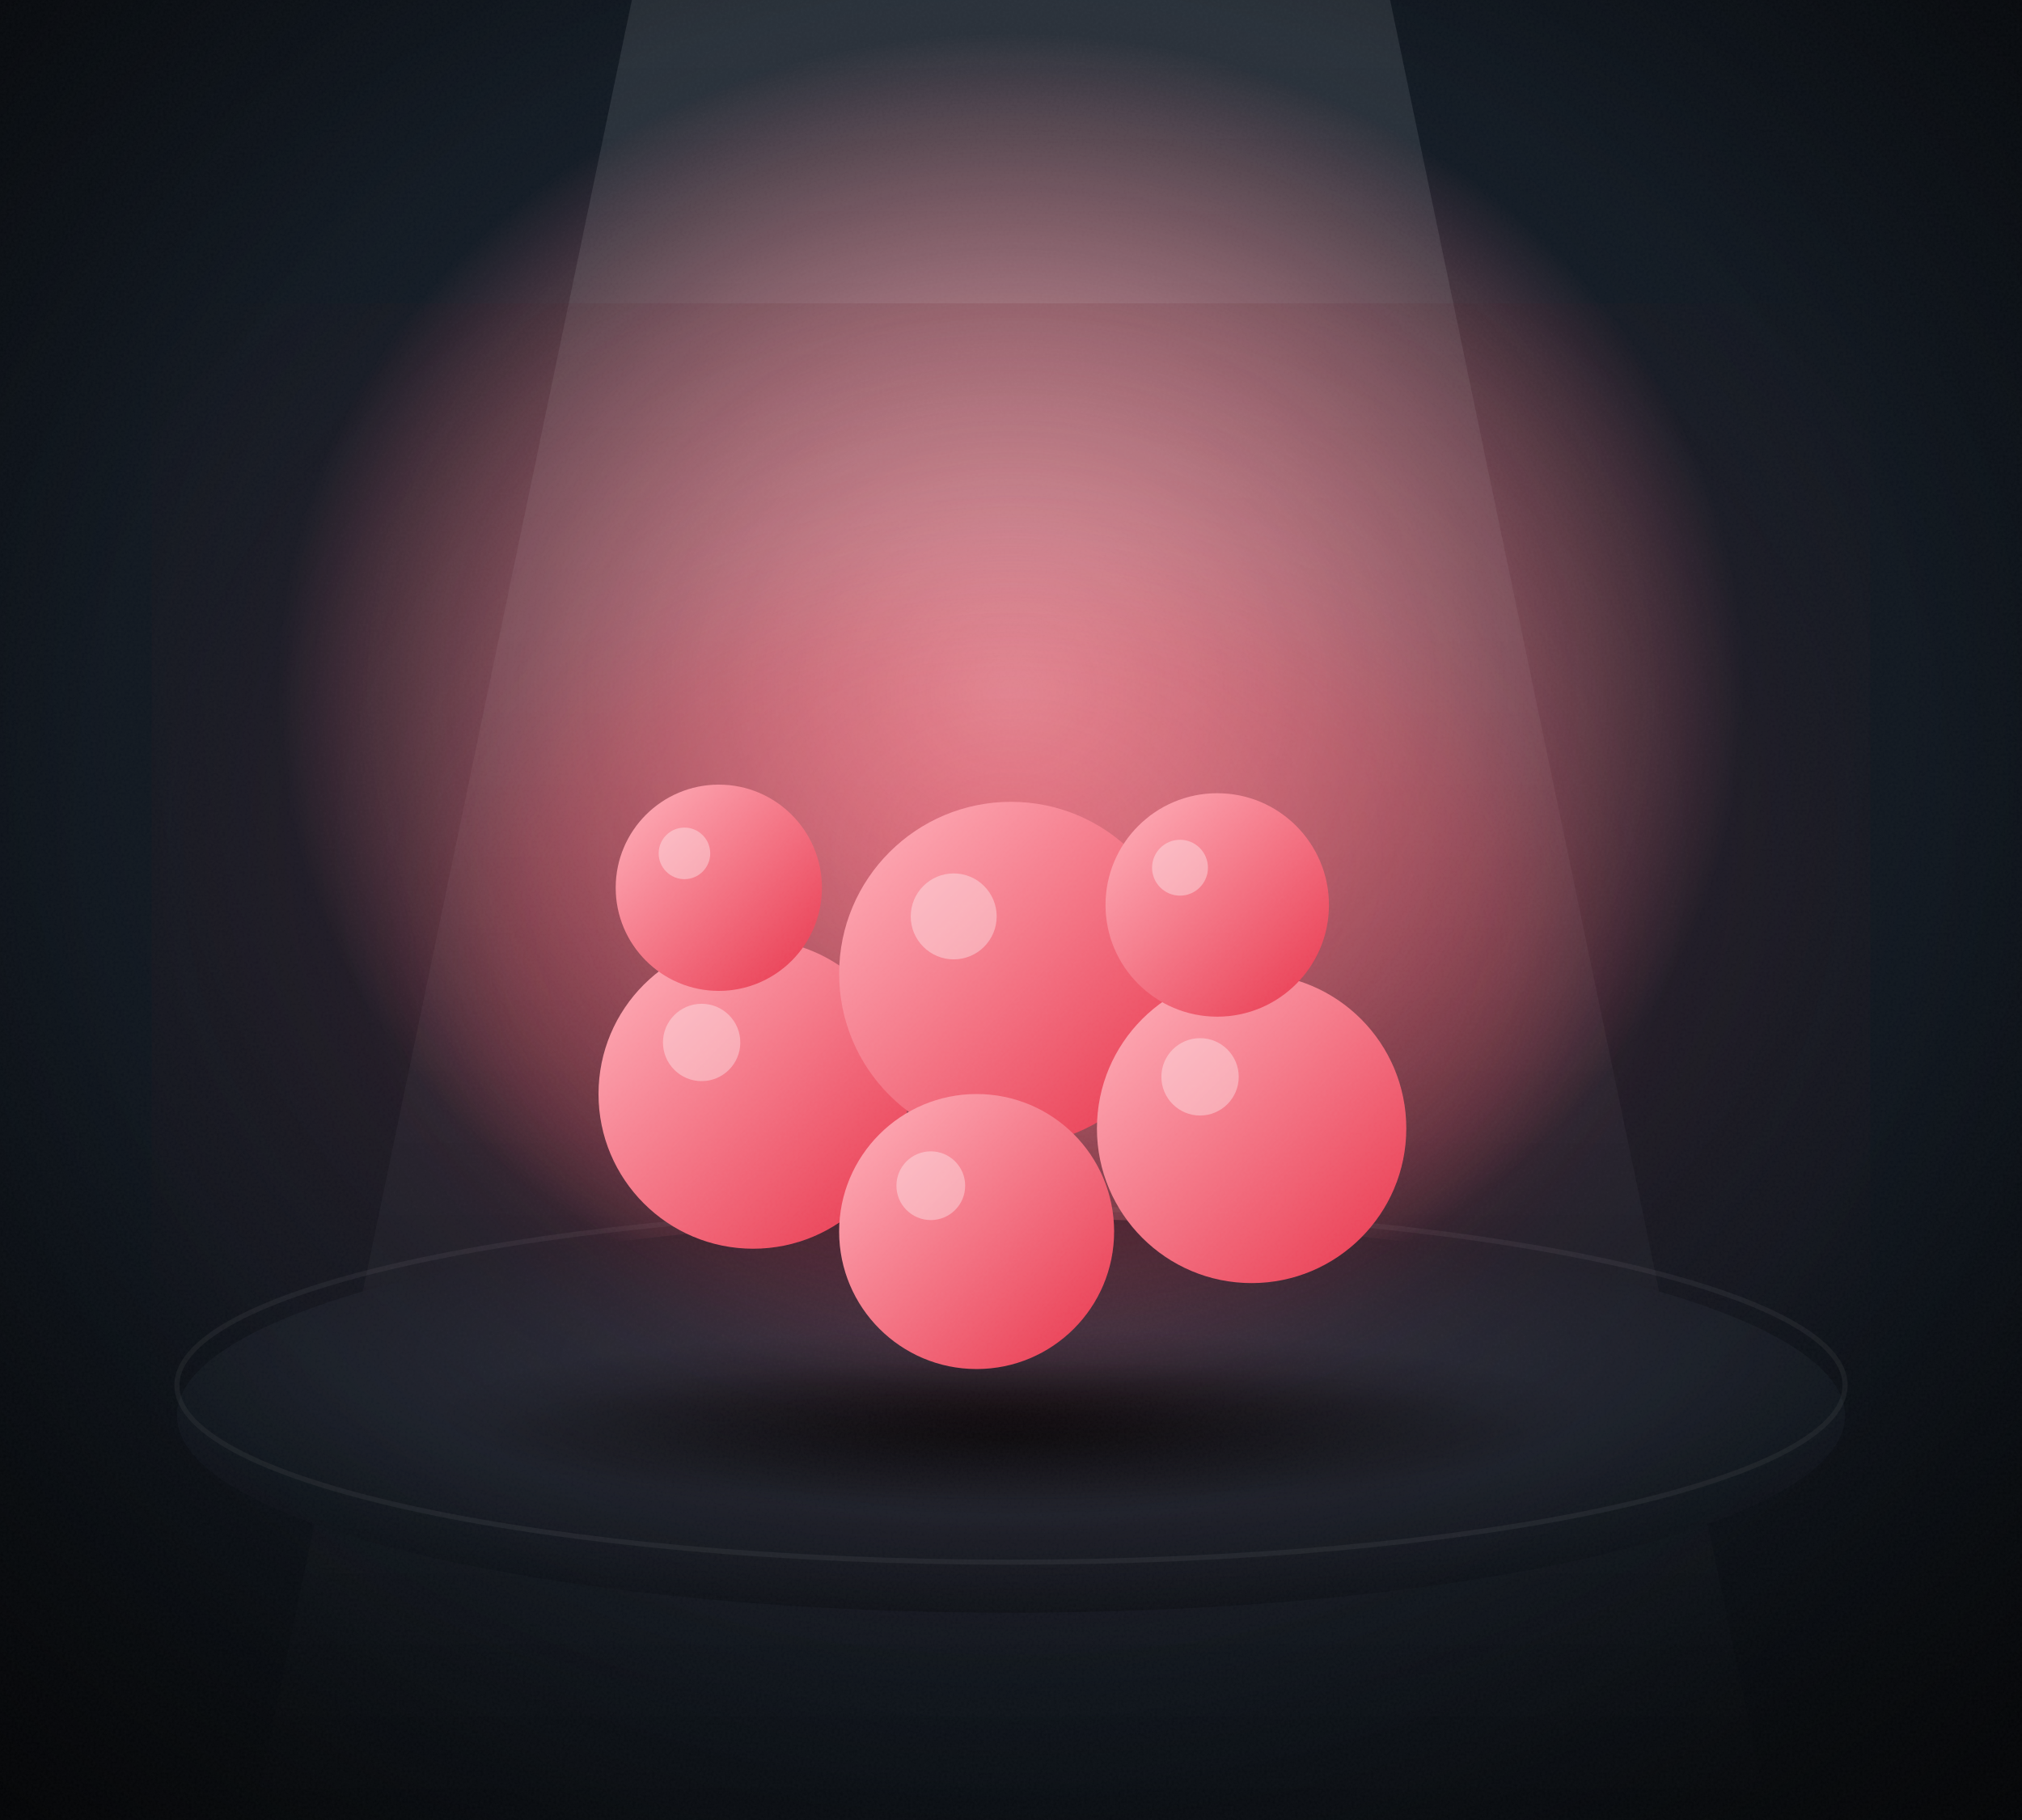
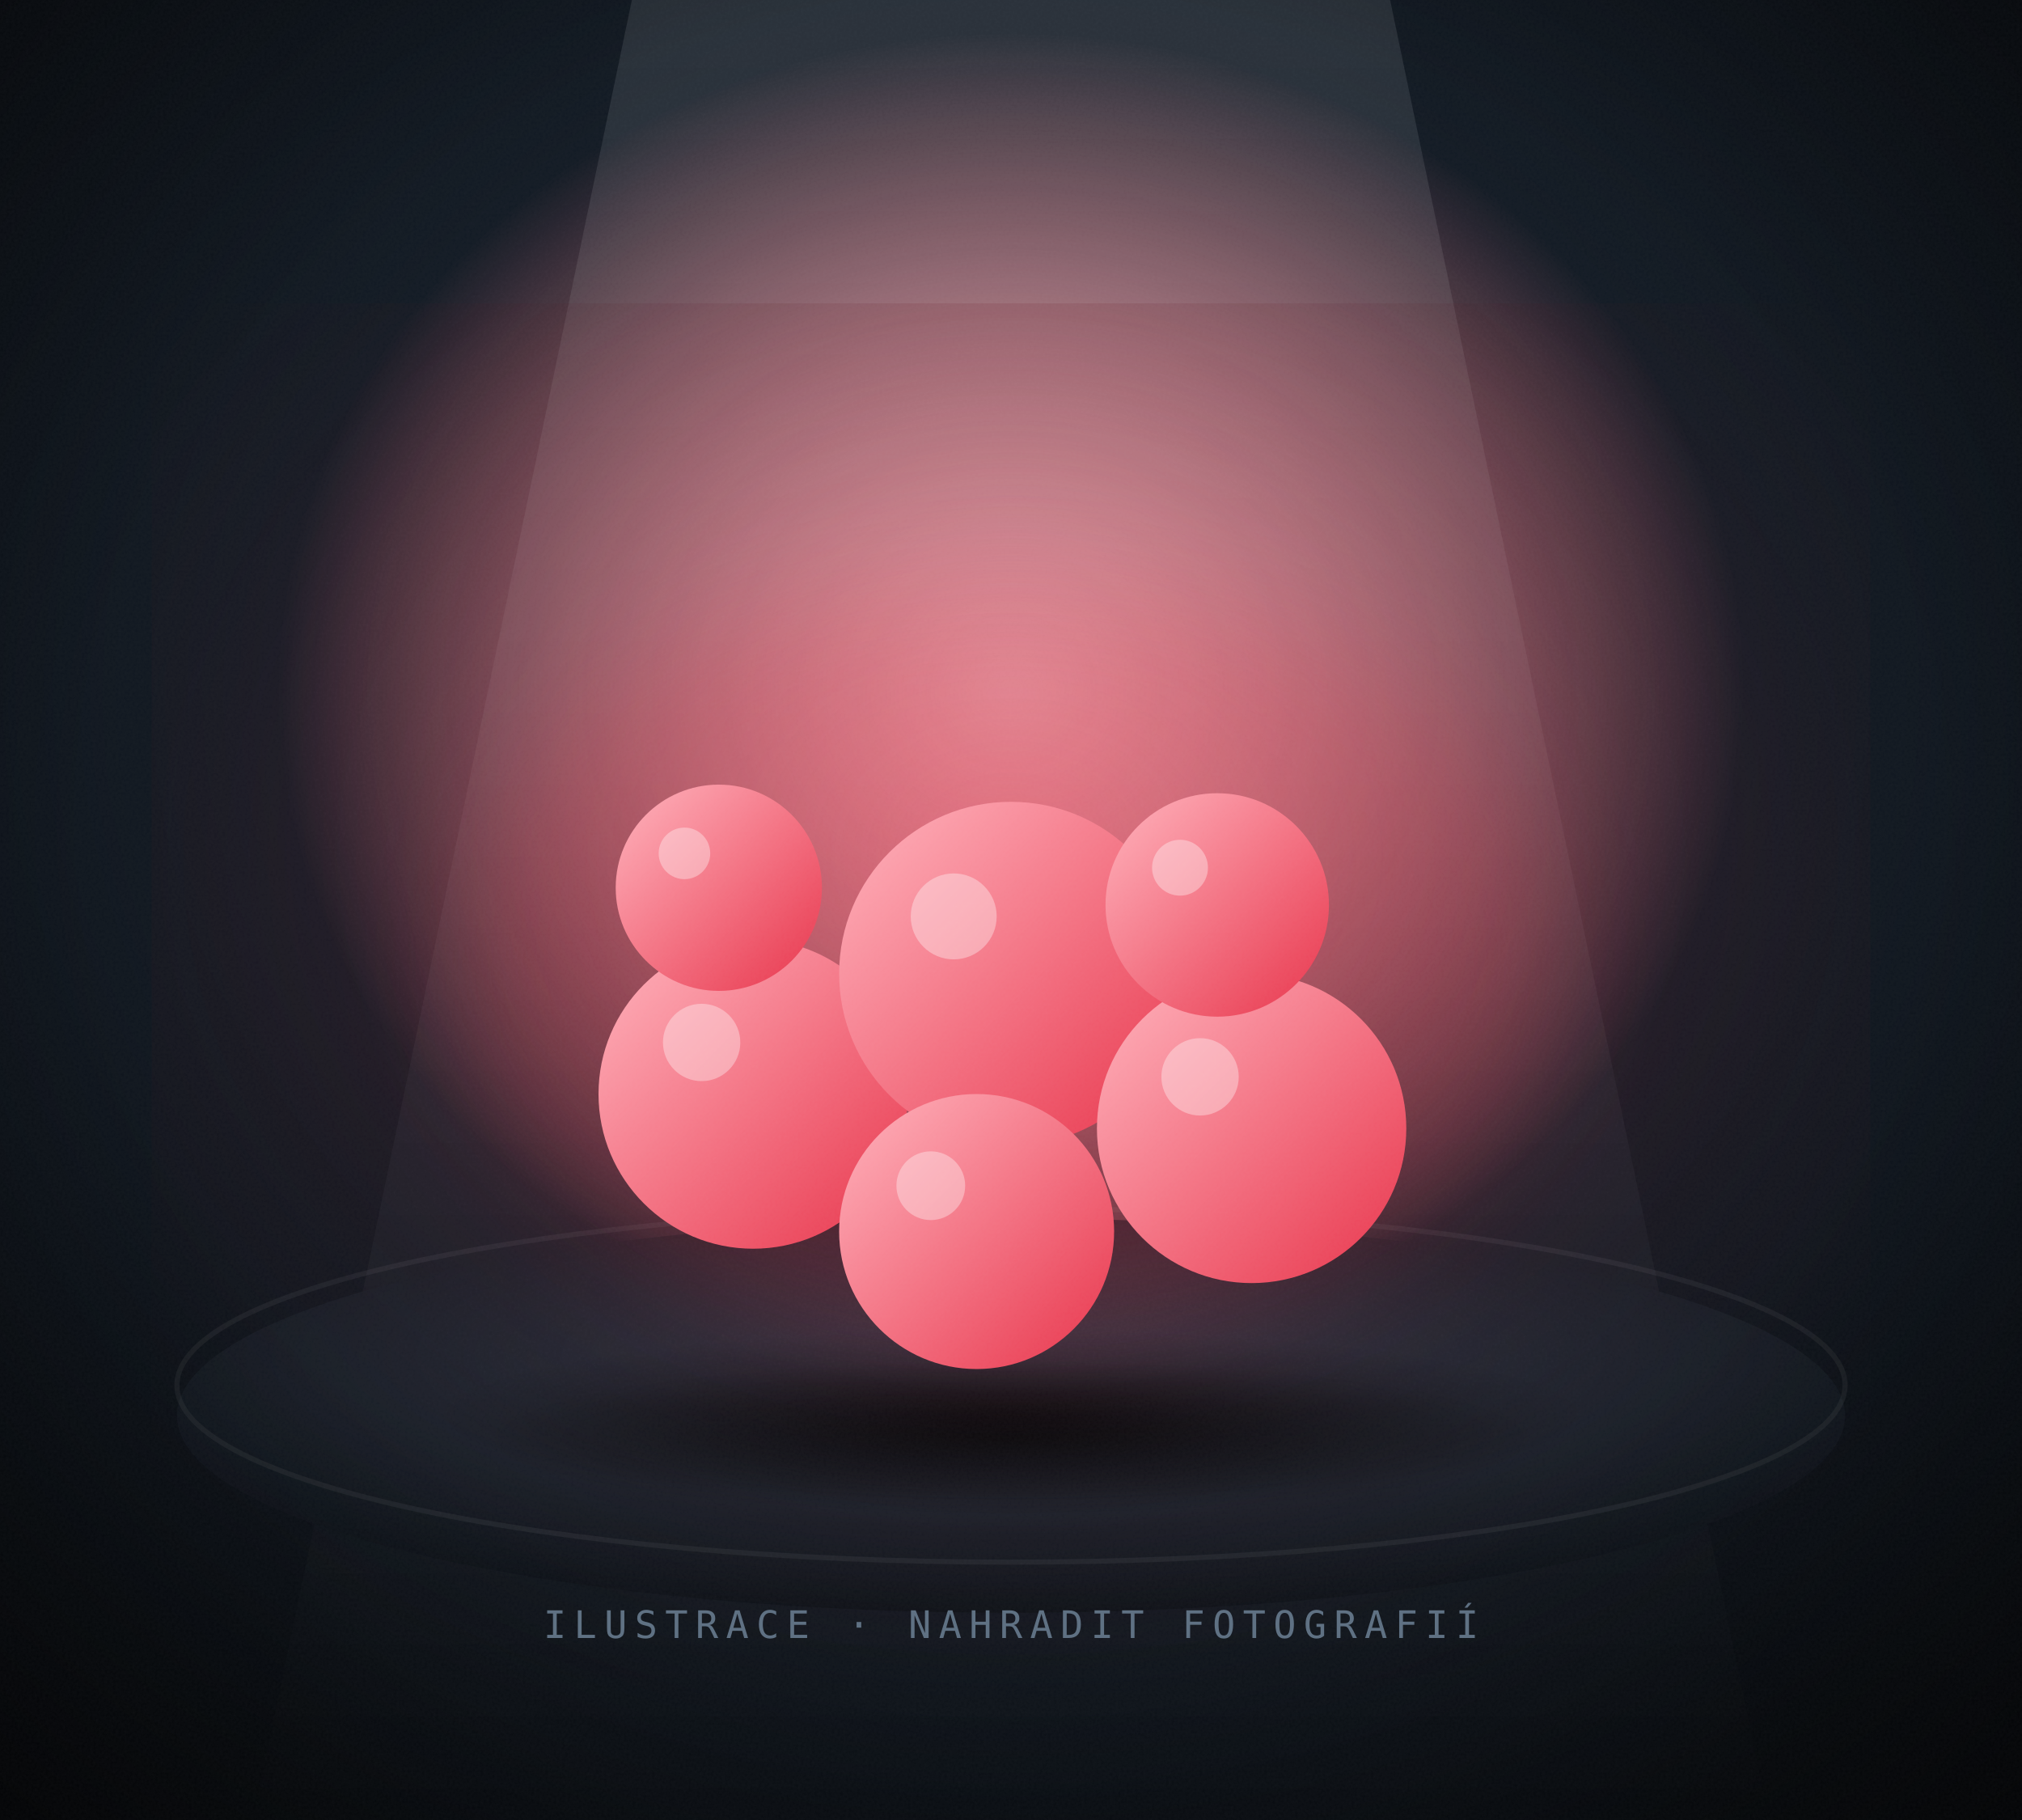
<svg xmlns="http://www.w3.org/2000/svg" viewBox="0 0 800 720" width="800" height="720">
  <defs>
    <radialGradient id="bg-strawberries" cx="50%" cy="38%" r="80%">
      <stop offset="0%" stop-color="#e8334a" stop-opacity="0.28" />
      <stop offset="45%" stop-color="#121a24" />
      <stop offset="100%" stop-color="#06080b" />
    </radialGradient>
    <linearGradient id="beam-strawberries" x1="0" y1="0" x2="0" y2="1">
      <stop offset="0%" stop-color="#ffffff" stop-opacity="0.10" />
      <stop offset="100%" stop-color="#ffffff" stop-opacity="0" />
    </linearGradient>
    <radialGradient id="slab-strawberries" cx="50%" cy="35%" r="65%">
      <stop offset="0%" stop-color="#2a3644" />
      <stop offset="70%" stop-color="#151c25" />
      <stop offset="100%" stop-color="#0c1117" />
    </radialGradient>
    <radialGradient id="shadow-strawberries" cx="50%" cy="50%" r="50%">
      <stop offset="0%" stop-color="#000" stop-opacity="0.65" />
      <stop offset="100%" stop-color="#000" stop-opacity="0" />
    </radialGradient>
    <radialGradient id="vig-strawberries" cx="50%" cy="45%" r="75%">
      <stop offset="60%" stop-color="#000" stop-opacity="0" />
      <stop offset="100%" stop-color="#000" stop-opacity="0.55" />
    </radialGradient>
    <filter id="grain-strawberries">
      <feTurbulence type="fractalNoise" baseFrequency="0.9" numOctaves="2" stitchTiles="stitch" />
      <feColorMatrix values="0 0 0 0 1  0 0 0 0 1  0 0 0 0 1  0 0 0 0.05 0" />
    </filter>
    <filter id="soft-strawberries" x="-20%" y="-20%" width="140%" height="140%">
      <feGaussianBlur stdDeviation="22" />
    </filter>
  </defs>
  <rect width="800" height="720" fill="url(#bg-strawberries)" />
  <path d="M250,0 L550,0 L700,720 L100,720 Z" fill="url(#beam-strawberries)" />
  <ellipse cx="400" cy="560" rx="330" ry="78" fill="url(#slab-strawberries)" />
  <ellipse cx="400" cy="548" rx="330" ry="70" fill="none" stroke="#ffffff" stroke-opacity="0.06" stroke-width="2" />
  <ellipse cx="400" cy="560" rx="230" ry="34" fill="url(#shadow-strawberries)" />
  <ellipse cx="400" cy="380" rx="220" ry="150" fill="#e8334a" opacity="0.18" filter="url(#soft-strawberries)" />
  <svg x="60" y="120" width="680" height="544" viewBox="0 0 200 160" class="" aria-hidden="true">
    <defs>
      <radialGradient id="gberriese8334abg" cx="50%" cy="40%" r="70%">
        <stop offset="0%" stop-color="#e8334a" stop-opacity="0.35" />
        <stop offset="100%" stop-color="#0a0d12" stop-opacity="0" />
      </radialGradient>
      <linearGradient id="gberriese8334a" x1="0" y1="0" x2="1" y2="1">
        <stop offset="0%" stop-color="#ffb3bd" />
        <stop offset="100%" stop-color="#e8334a" />
      </linearGradient>
      <radialGradient id="gberriese8334ash" cx="50%" cy="50%" r="50%">
        <stop offset="0%" stop-color="#000" stop-opacity="0.55" />
        <stop offset="100%" stop-color="#000" stop-opacity="0" />
      </radialGradient>
    </defs>
    <rect width="200" height="160" fill="url(#gberriese8334abg)" />
    <ellipse cx="100" cy="132" rx="62" ry="9" fill="url(#gberriese8334ash)" />
    <g>
      <g>
        <circle cx="70" cy="92" r="18" fill="url(#gberriese8334a)" />
        <circle cx="64" cy="86" r="4.5" fill="#fff" opacity="0.35" />
      </g>
      <g>
        <circle cx="100" cy="78" r="20" fill="url(#gberriese8334a)" />
        <circle cx="93.333" cy="71.333" r="5" fill="#fff" opacity="0.35" />
      </g>
      <g>
        <circle cx="128" cy="96" r="18" fill="url(#gberriese8334a)" />
        <circle cx="122" cy="90" r="4.5" fill="#fff" opacity="0.35" />
      </g>
      <g>
        <circle cx="96" cy="108" r="16" fill="url(#gberriese8334a)" />
        <circle cx="90.667" cy="102.667" r="4" fill="#fff" opacity="0.35" />
      </g>
      <g>
        <circle cx="124" cy="70" r="13" fill="url(#gberriese8334a)" />
        <circle cx="119.667" cy="65.667" r="3.25" fill="#fff" opacity="0.35" />
      </g>
      <g>
        <circle cx="66" cy="68" r="12" fill="url(#gberriese8334a)" />
        <circle cx="62" cy="64" r="3" fill="#fff" opacity="0.35" />
      </g>
    </g>
  </svg>
  <rect width="800" height="720" fill="url(#vig-strawberries)" />
  <rect width="800" height="720" filter="url(#grain-strawberries)" opacity="0.6" />
+   <text x="400" y="648" text-anchor="middle" font-family="ui-monospace, Menlo, monospace" font-size="15" letter-spacing="3" fill="#5f7183">ILUSTRACE · NAHRADIT FOTOGRAFIÍ</text>
</svg>
